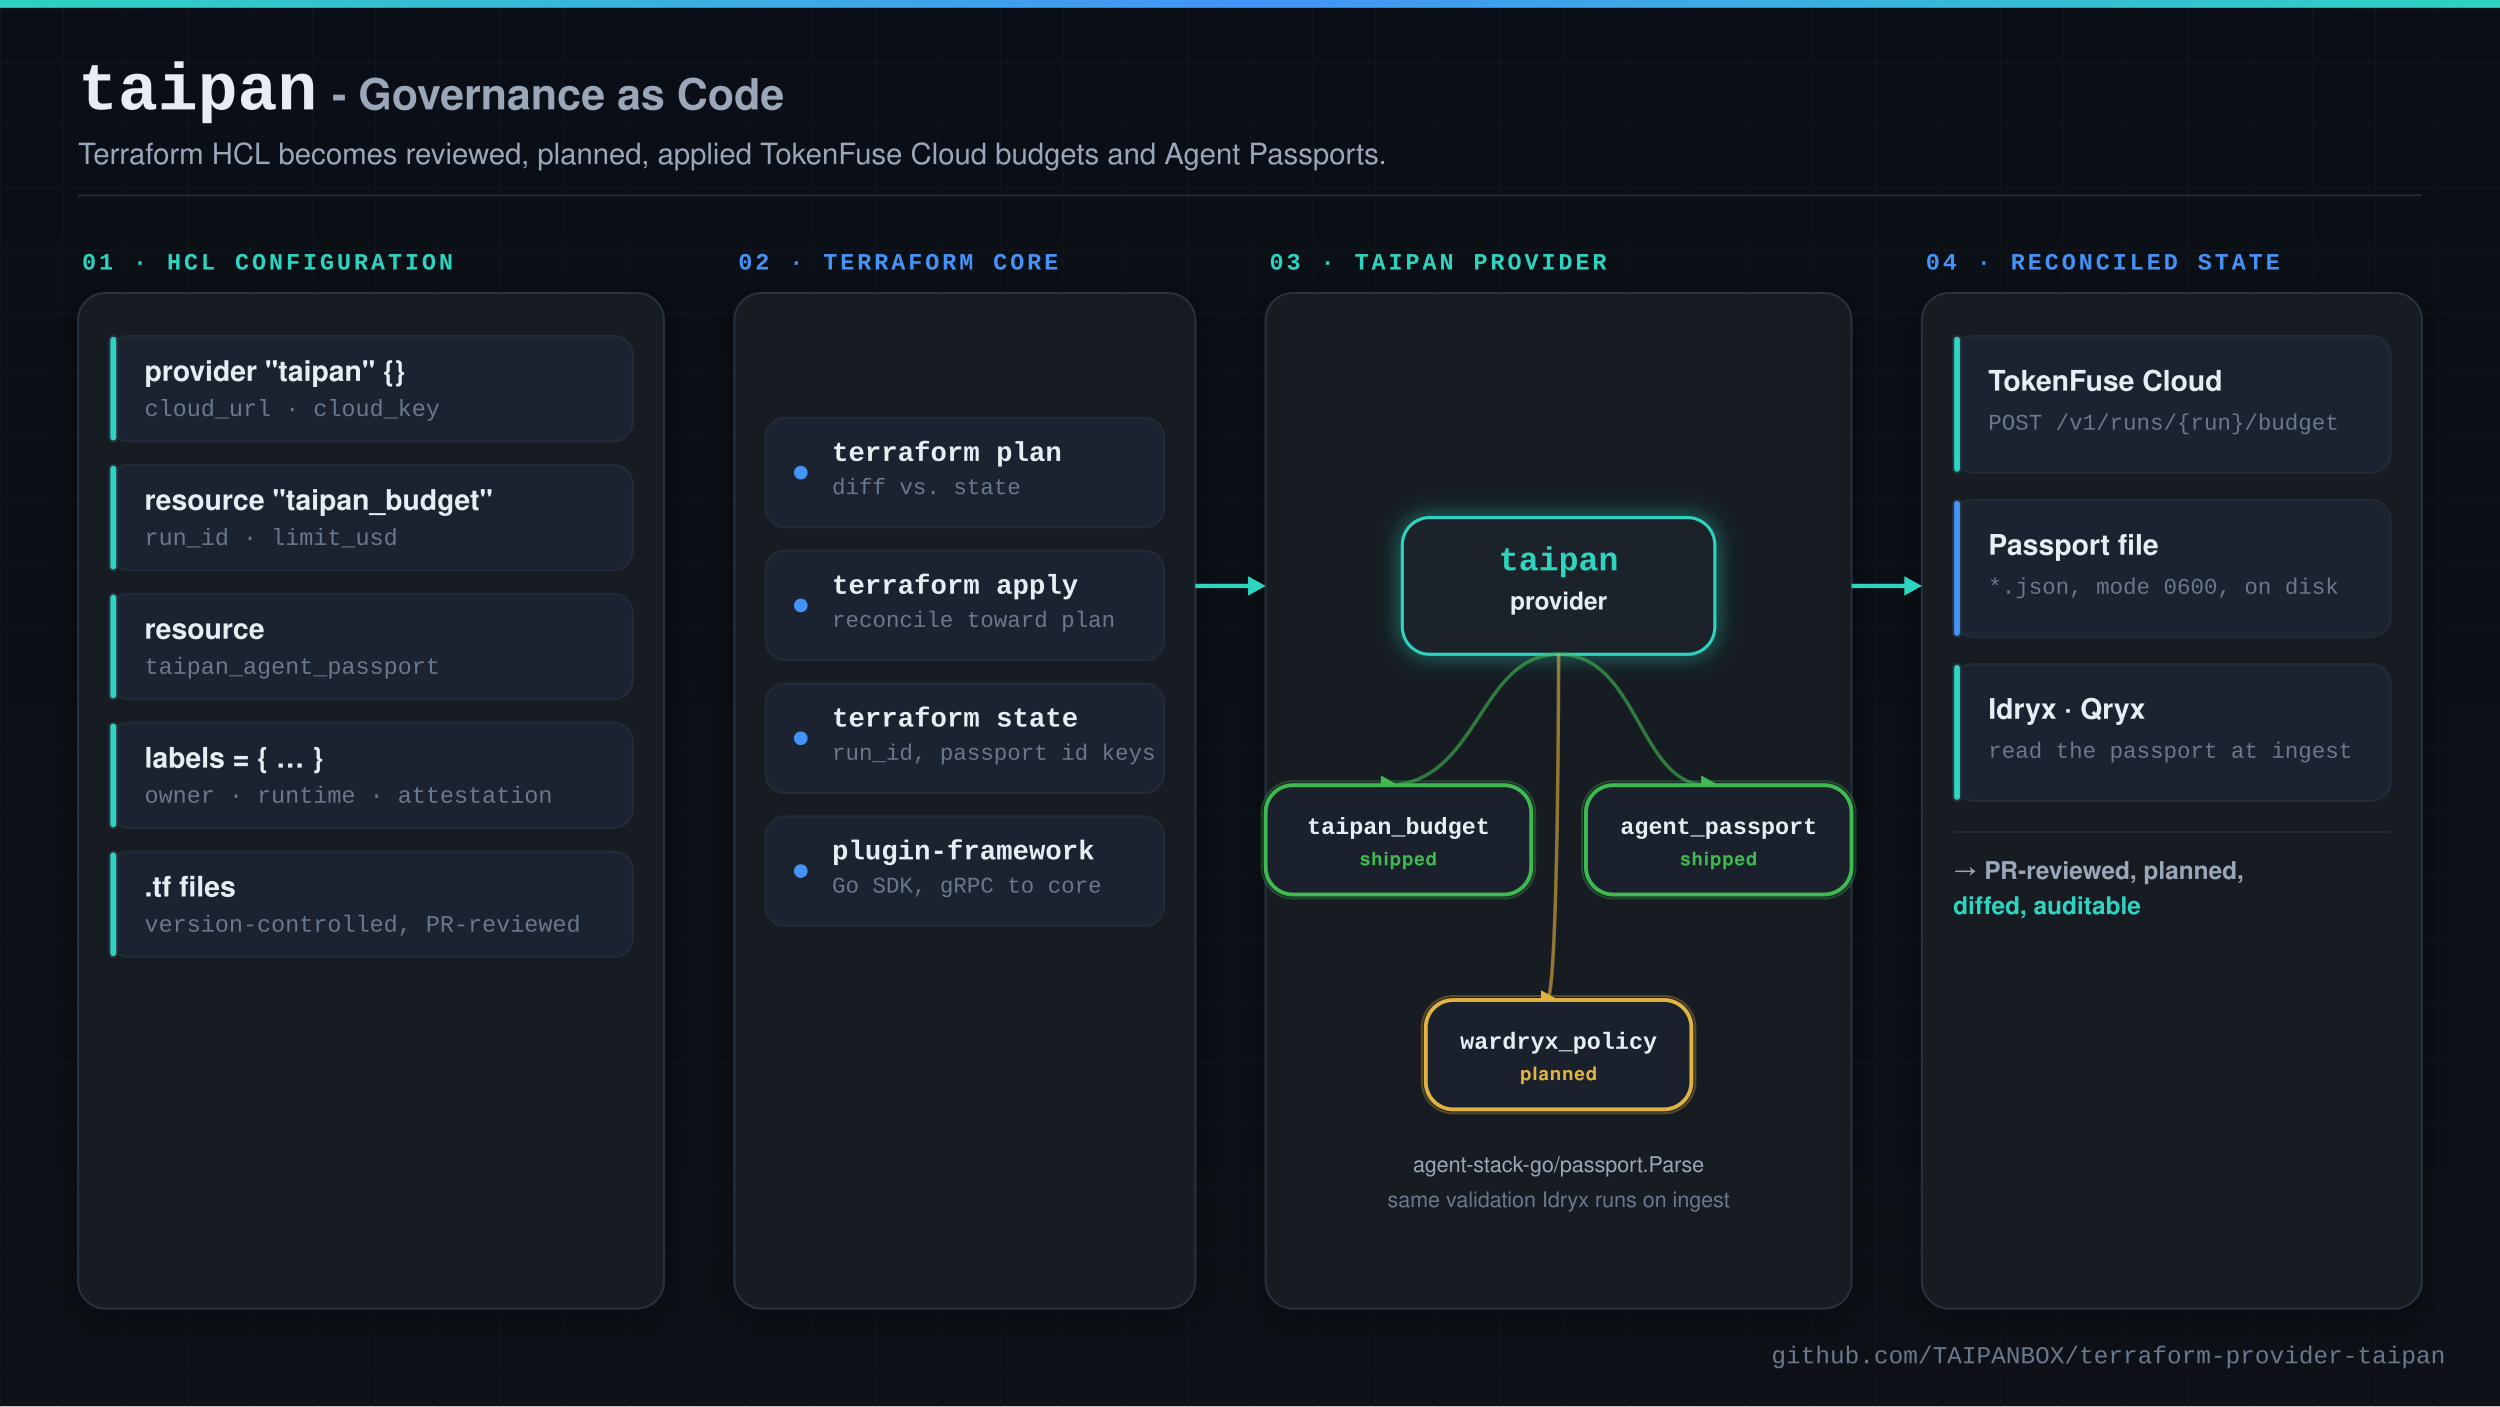
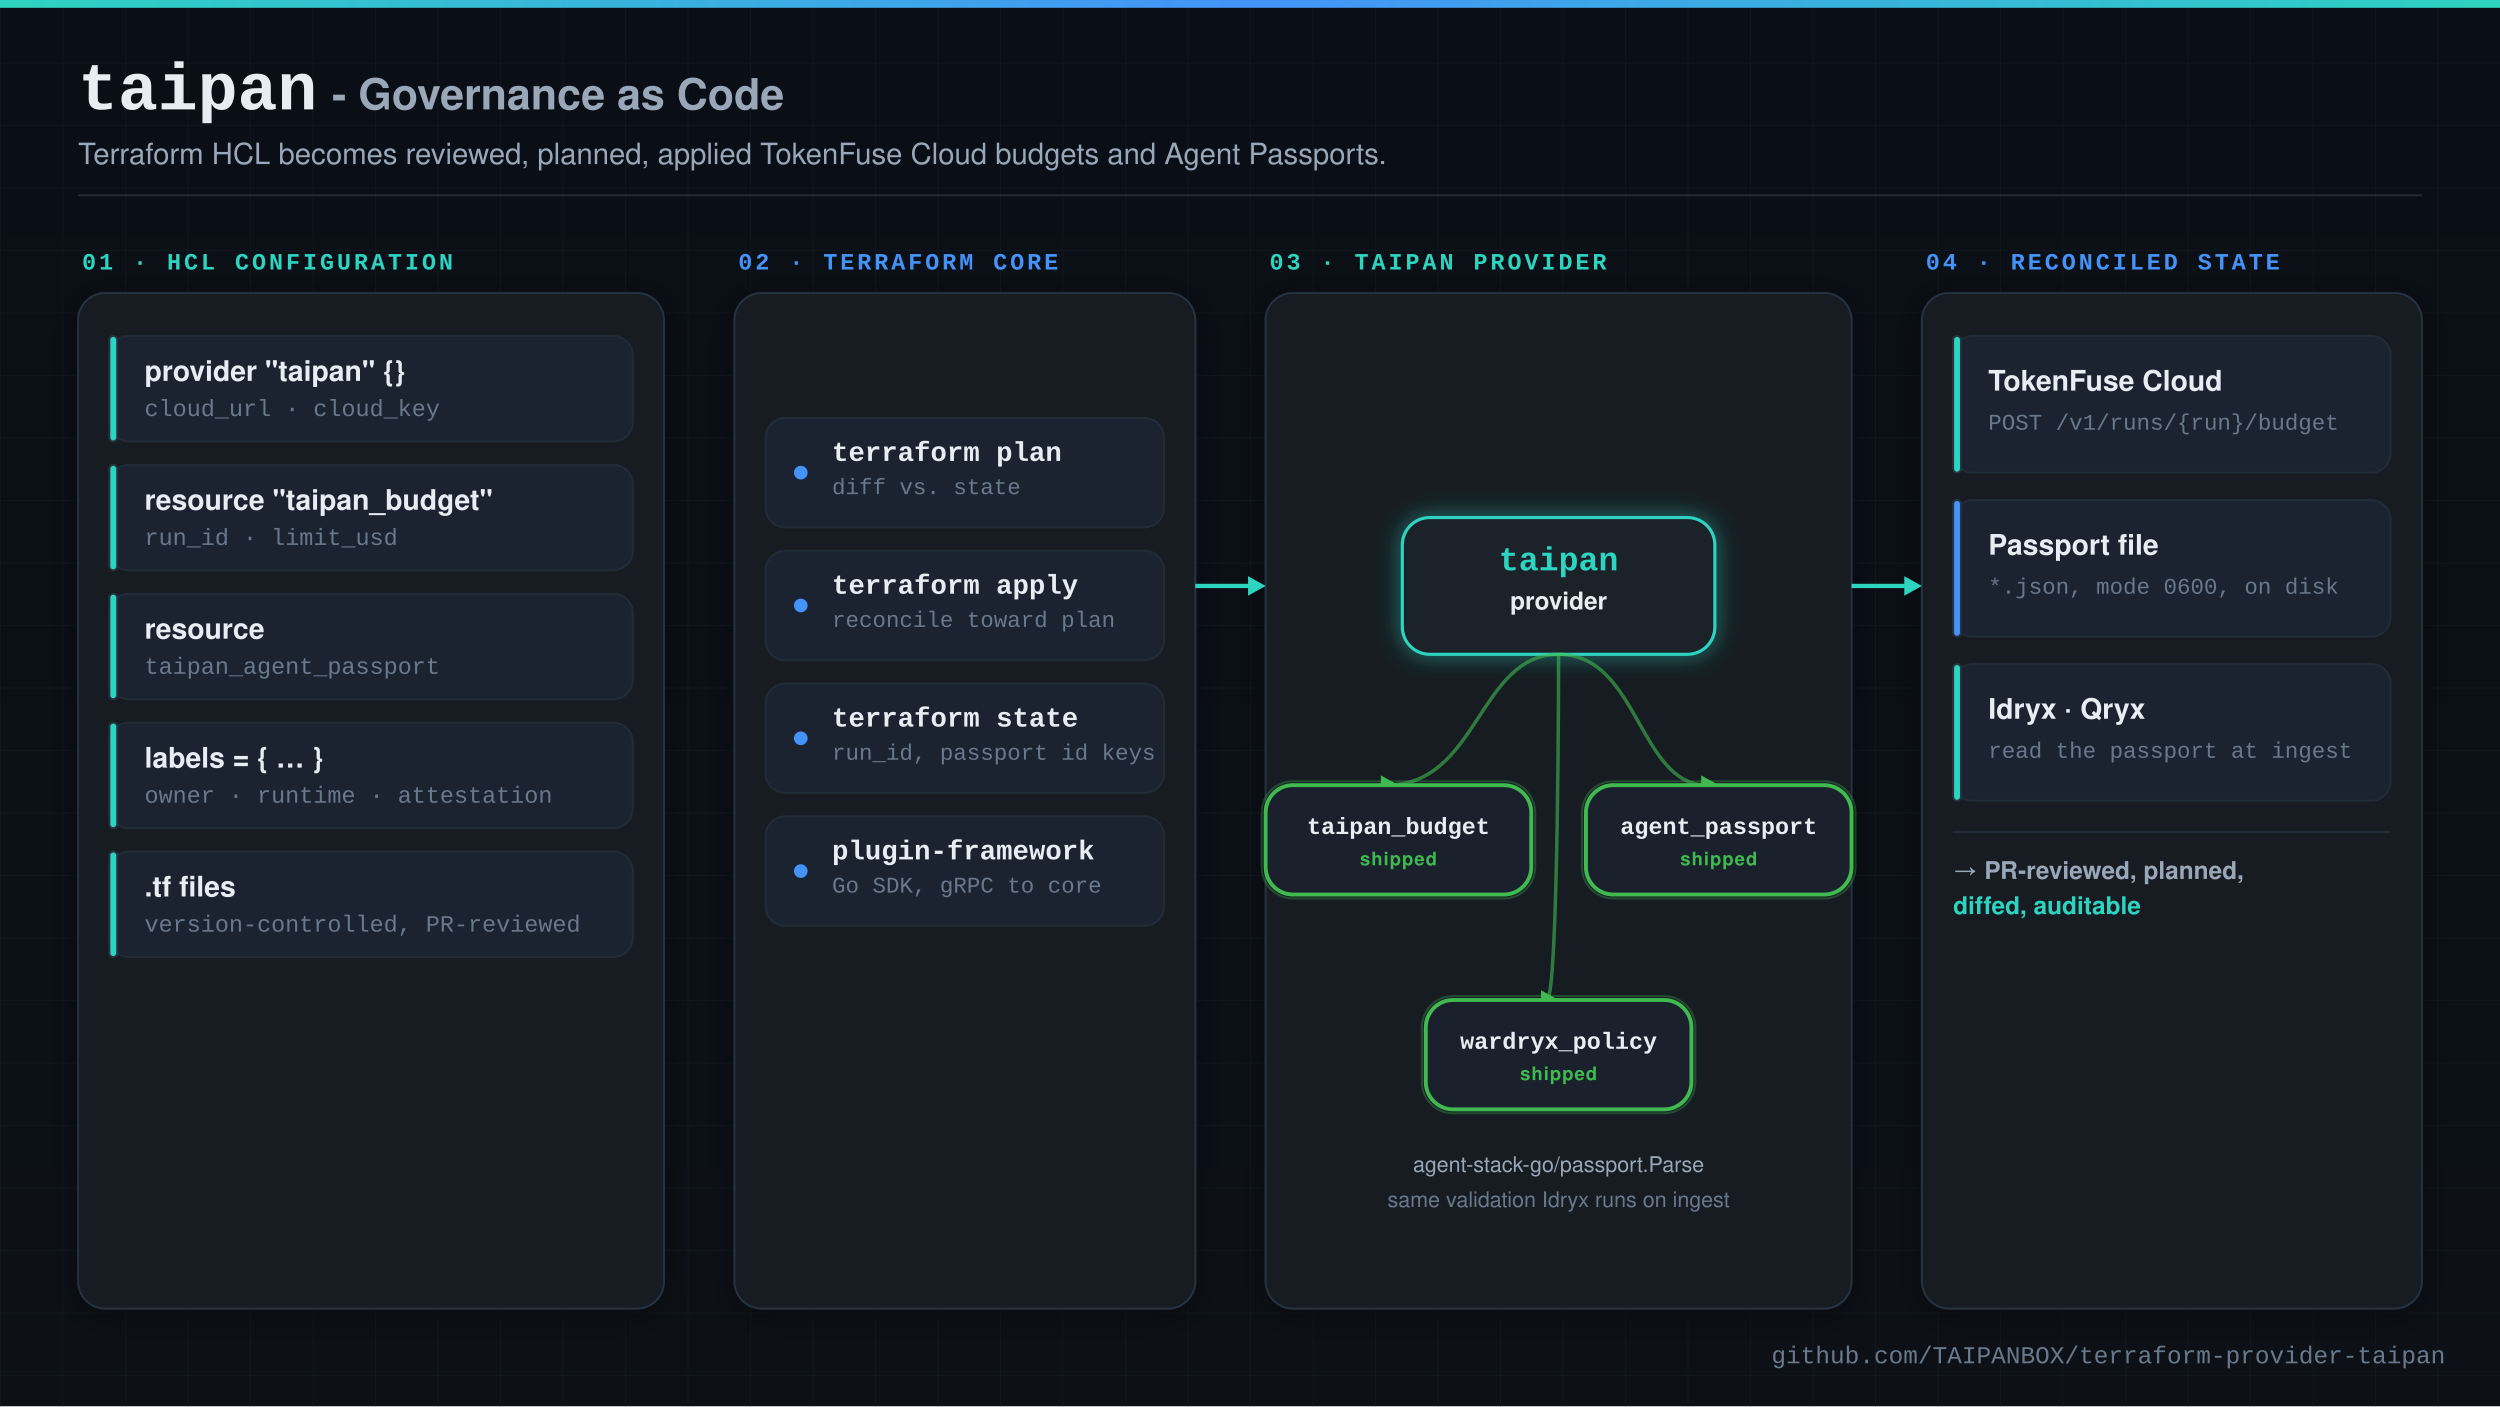
<svg xmlns="http://www.w3.org/2000/svg" width="1280" height="720" viewBox="0 0 1280 720" font-family="'Segoe UI', system-ui, -apple-system, Helvetica, Arial, sans-serif">
  <defs>
    <linearGradient id="bg" x1="0" y1="0" x2="0" y2="1">
      <stop offset="0" stop-color="#0a0e16" />
      <stop offset="1" stop-color="#0d1117" />
    </linearGradient>
    <linearGradient id="accent" x1="0" y1="0" x2="1" y2="0">
      <stop offset="0" stop-color="#2dd4bf" />
      <stop offset="0.5" stop-color="#4493f8" />
      <stop offset="1" stop-color="#2dd4bf" />
    </linearGradient>
    <pattern id="grid" width="32" height="32" patternUnits="userSpaceOnUse">
      <path d="M 32 0 L 0 0 0 32" fill="none" stroke="#161d27" stroke-width="1" />
    </pattern>
    <filter id="soft" x="-20%" y="-20%" width="140%" height="140%">
      <feDropShadow dx="0" dy="4" stdDeviation="8" flood-color="#000000" flood-opacity="0.45" />
    </filter>
    <filter id="glow" x="-60%" y="-60%" width="220%" height="220%">
      <feDropShadow dx="0" dy="0" stdDeviation="6" flood-color="#2dd4bf" flood-opacity="0.5" />
    </filter>
  </defs>
  <rect x="0" y="0" width="1280" height="720" rx="0" ry="0" fill="url(#bg)" />
  <rect x="0" y="0" width="1280" height="720" fill="url(#grid)" opacity="0.5" />
  <rect x="0" y="0" width="1280" height="4" fill="url(#accent)" />
  <text x="1252" y="698" font-size="12.5" fill="#69788b" font-family="'SF Mono','JetBrains Mono','Fira Code',Menlo,Consolas,'Liberation Mono',monospace" font-weight="400" text-anchor="end">github.com/TAIPANBOX/terraform-provider-taipan</text>
  <text x="40" y="56" font-size="34" fill="#e6edf3" font-family="'SF Mono','JetBrains Mono','Fira Code',Menlo,Consolas,'Liberation Mono',monospace" font-weight="700" text-anchor="start">taipan</text>
  <text x="170" y="56" font-size="22" fill="#9aa7b8" font-family="'Segoe UI', system-ui, -apple-system, Helvetica, Arial, sans-serif" font-weight="600" text-anchor="start">- Governance as Code</text>
  <text x="40" y="84" font-size="15" fill="#9aa7b8" font-family="'Segoe UI', system-ui, -apple-system, Helvetica, Arial, sans-serif" font-weight="400" text-anchor="start">Terraform HCL becomes reviewed, planned, applied TokenFuse Cloud budgets and Agent Passports.</text>
  <line x1="40" y1="100" x2="1240" y2="100" stroke="#222b38" stroke-width="1" />
  <text x="42" y="138" font-size="12" fill="#2dd4bf" font-family="'SF Mono','JetBrains Mono','Fira Code',Menlo,Consolas,'Liberation Mono',monospace" font-weight="700" text-anchor="start" letter-spacing="1.5">01 · HCL CONFIGURATION</text>
  <rect x="40" y="150" width="300" height="520" rx="14" ry="14" fill="#141a23" stroke="#283341" stroke-width="1" filter="url(#soft)" />
  <text x="378" y="138" font-size="12" fill="#4493f8" font-family="'SF Mono','JetBrains Mono','Fira Code',Menlo,Consolas,'Liberation Mono',monospace" font-weight="700" text-anchor="start" letter-spacing="1.5">02 · TERRAFORM CORE</text>
  <rect x="376" y="150" width="236" height="520" rx="14" ry="14" fill="#141a23" stroke="#283341" stroke-width="1" filter="url(#soft)" />
  <text x="650" y="138" font-size="12" fill="#2dd4bf" font-family="'SF Mono','JetBrains Mono','Fira Code',Menlo,Consolas,'Liberation Mono',monospace" font-weight="700" text-anchor="start" letter-spacing="1.5">03 · TAIPAN PROVIDER</text>
  <rect x="648" y="150" width="300" height="520" rx="14" ry="14" fill="#141a23" stroke="#283341" stroke-width="1" filter="url(#soft)" />
  <text x="986" y="138" font-size="12" fill="#4493f8" font-family="'SF Mono','JetBrains Mono','Fira Code',Menlo,Consolas,'Liberation Mono',monospace" font-weight="700" text-anchor="start" letter-spacing="1.5">04 · RECONCILED STATE</text>
  <rect x="984" y="150" width="256" height="520" rx="14" ry="14" fill="#141a23" stroke="#283341" stroke-width="1" filter="url(#soft)" />
  <rect x="56" y="172" width="268" height="54" rx="10" ry="10" fill="#1b2331" stroke="#222b38" stroke-width="1" />
  <rect x="56" y="172" width="4" height="54" rx="2" ry="2" fill="#2dd4bf" stroke="#283341" stroke-width="1" />
  <text x="74" y="195" font-size="14.5" fill="#e6edf3" font-family="'Segoe UI', system-ui, -apple-system, Helvetica, Arial, sans-serif" font-weight="600" text-anchor="start">provider "taipan" {}</text>
  <text x="74" y="213" font-size="12" fill="#69788b" font-family="'SF Mono','JetBrains Mono','Fira Code',Menlo,Consolas,'Liberation Mono',monospace" font-weight="400" text-anchor="start">cloud_url · cloud_key</text>
  <rect x="56" y="238" width="268" height="54" rx="10" ry="10" fill="#1b2331" stroke="#222b38" stroke-width="1" />
  <rect x="56" y="238" width="4" height="54" rx="2" ry="2" fill="#2dd4bf" stroke="#283341" stroke-width="1" />
  <text x="74" y="261" font-size="14.5" fill="#e6edf3" font-family="'Segoe UI', system-ui, -apple-system, Helvetica, Arial, sans-serif" font-weight="600" text-anchor="start">resource "taipan_budget"</text>
  <text x="74" y="279" font-size="12" fill="#69788b" font-family="'SF Mono','JetBrains Mono','Fira Code',Menlo,Consolas,'Liberation Mono',monospace" font-weight="400" text-anchor="start">run_id · limit_usd</text>
  <rect x="56" y="304" width="268" height="54" rx="10" ry="10" fill="#1b2331" stroke="#222b38" stroke-width="1" />
  <rect x="56" y="304" width="4" height="54" rx="2" ry="2" fill="#2dd4bf" stroke="#283341" stroke-width="1" />
  <text x="74" y="327" font-size="14.5" fill="#e6edf3" font-family="'Segoe UI', system-ui, -apple-system, Helvetica, Arial, sans-serif" font-weight="600" text-anchor="start">resource</text>
  <text x="74" y="345" font-size="12" fill="#69788b" font-family="'SF Mono','JetBrains Mono','Fira Code',Menlo,Consolas,'Liberation Mono',monospace" font-weight="400" text-anchor="start">taipan_agent_passport</text>
  <rect x="56" y="370" width="268" height="54" rx="10" ry="10" fill="#1b2331" stroke="#222b38" stroke-width="1" />
  <rect x="56" y="370" width="4" height="54" rx="2" ry="2" fill="#2dd4bf" stroke="#283341" stroke-width="1" />
  <text x="74" y="393" font-size="14.5" fill="#e6edf3" font-family="'Segoe UI', system-ui, -apple-system, Helvetica, Arial, sans-serif" font-weight="600" text-anchor="start">labels = { … }</text>
  <text x="74" y="411" font-size="12" fill="#69788b" font-family="'SF Mono','JetBrains Mono','Fira Code',Menlo,Consolas,'Liberation Mono',monospace" font-weight="400" text-anchor="start">owner · runtime · attestation</text>
  <rect x="56" y="436" width="268" height="54" rx="10" ry="10" fill="#1b2331" stroke="#222b38" stroke-width="1" />
  <rect x="56" y="436" width="4" height="54" rx="2" ry="2" fill="#2dd4bf" stroke="#283341" stroke-width="1" />
  <text x="74" y="459" font-size="14.5" fill="#e6edf3" font-family="'Segoe UI', system-ui, -apple-system, Helvetica, Arial, sans-serif" font-weight="600" text-anchor="start">.tf files</text>
  <text x="74" y="477" font-size="12" fill="#69788b" font-family="'SF Mono','JetBrains Mono','Fira Code',Menlo,Consolas,'Liberation Mono',monospace" font-weight="400" text-anchor="start">version-controlled, PR-reviewed</text>
  <rect x="392" y="214" width="204" height="56" rx="10" ry="10" fill="#1b2331" stroke="#222b38" stroke-width="1" />
  <circle cx="410" cy="242.0" r="3.5" fill="#4493f8" />
  <text x="426" y="236" font-size="14" fill="#e6edf3" font-family="'SF Mono','JetBrains Mono','Fira Code',Menlo,Consolas,'Liberation Mono',monospace" font-weight="600" text-anchor="start">terraform plan</text>
  <text x="426" y="253" font-size="11.5" fill="#69788b" font-family="'SF Mono','JetBrains Mono','Fira Code',Menlo,Consolas,'Liberation Mono',monospace" font-weight="400" text-anchor="start">diff vs. state</text>
  <rect x="392" y="282" width="204" height="56" rx="10" ry="10" fill="#1b2331" stroke="#222b38" stroke-width="1" />
  <circle cx="410" cy="310.0" r="3.5" fill="#4493f8" />
  <text x="426" y="304" font-size="14" fill="#e6edf3" font-family="'SF Mono','JetBrains Mono','Fira Code',Menlo,Consolas,'Liberation Mono',monospace" font-weight="600" text-anchor="start">terraform apply</text>
  <text x="426" y="321" font-size="11.5" fill="#69788b" font-family="'SF Mono','JetBrains Mono','Fira Code',Menlo,Consolas,'Liberation Mono',monospace" font-weight="400" text-anchor="start">reconcile toward plan</text>
  <rect x="392" y="350" width="204" height="56" rx="10" ry="10" fill="#1b2331" stroke="#222b38" stroke-width="1" />
  <circle cx="410" cy="378.0" r="3.5" fill="#4493f8" />
  <text x="426" y="372" font-size="14" fill="#e6edf3" font-family="'SF Mono','JetBrains Mono','Fira Code',Menlo,Consolas,'Liberation Mono',monospace" font-weight="600" text-anchor="start">terraform state</text>
  <text x="426" y="389" font-size="11.5" fill="#69788b" font-family="'SF Mono','JetBrains Mono','Fira Code',Menlo,Consolas,'Liberation Mono',monospace" font-weight="400" text-anchor="start">run_id, passport id keys</text>
  <rect x="392" y="418" width="204" height="56" rx="10" ry="10" fill="#1b2331" stroke="#222b38" stroke-width="1" />
  <circle cx="410" cy="446.0" r="3.5" fill="#4493f8" />
  <text x="426" y="440" font-size="14" fill="#e6edf3" font-family="'SF Mono','JetBrains Mono','Fira Code',Menlo,Consolas,'Liberation Mono',monospace" font-weight="600" text-anchor="start">plugin-framework</text>
  <text x="426" y="457" font-size="11.5" fill="#69788b" font-family="'SF Mono','JetBrains Mono','Fira Code',Menlo,Consolas,'Liberation Mono',monospace" font-weight="400" text-anchor="start">Go SDK, gRPC to core</text>
  <rect x="718.0" y="265.0" width="160" height="70" rx="14" ry="14" fill="#1a212c" stroke="#2dd4bf" stroke-width="1.6" filter="url(#glow)" />
  <text x="798.0" y="292" font-size="17" fill="#2dd4bf" font-family="'SF Mono','JetBrains Mono','Fira Code',Menlo,Consolas,'Liberation Mono',monospace" font-weight="700" text-anchor="middle">taipan</text>
  <text x="798.0" y="312" font-size="12.5" fill="#e6edf3" font-family="'Segoe UI', system-ui, -apple-system, Helvetica, Arial, sans-serif" font-weight="600" text-anchor="middle">provider</text>
  <line x1="612" y1="300" x2="641" y2="300" stroke="#2dd4bf" stroke-width="2.2" />
  <path d="M 648 300 l -9 -5 l 0 10 z" fill="#2dd4bf" />
  <path d="M 798.0 335.0 C 757.0 335.0, 757.0 402.0, 710.0 402.0" fill="none" stroke="#3fb950" stroke-width="1.8" opacity="0.6" />
  <path d="M 716.0 402.0 l -9 -5 l 0 10 z" fill="#3fb950" />
  <rect x="646.0" y="400.0" width="140" height="60" rx="16" ry="16" fill="none" stroke="#3fb950" stroke-width="1.1" opacity="0.3" />
  <rect x="648.0" y="402.0" width="136" height="56" rx="14" ry="14" fill="#1a212c" stroke="#3fb950" stroke-width="2" />
  <text x="716.0" y="427" font-size="12" fill="#e6edf3" font-family="'SF Mono','JetBrains Mono','Fira Code',Menlo,Consolas,'Liberation Mono',monospace" font-weight="700" text-anchor="middle">taipan_budget</text>
  <text x="716.0" y="443" font-size="9.5" fill="#3fb950" font-family="'Segoe UI', system-ui, -apple-system, Helvetica, Arial, sans-serif" font-weight="700" text-anchor="middle" letter-spacing="0.5">shipped</text>
  <path d="M 798.0 335.0 C 839.0 335.0, 839.0 402.0, 874.0 402.0" fill="none" stroke="#3fb950" stroke-width="1.8" opacity="0.6" />
  <path d="M 880.0 402.0 l -9 -5 l 0 10 z" fill="#3fb950" />
  <rect x="810.0" y="400.0" width="140" height="60" rx="16" ry="16" fill="none" stroke="#3fb950" stroke-width="1.1" opacity="0.3" />
  <rect x="812.0" y="402.0" width="136" height="56" rx="14" ry="14" fill="#1a212c" stroke="#3fb950" stroke-width="2" />
  <text x="880.0" y="427" font-size="12" fill="#e6edf3" font-family="'SF Mono','JetBrains Mono','Fira Code',Menlo,Consolas,'Liberation Mono',monospace" font-weight="700" text-anchor="middle">agent_passport</text>
  <text x="880.0" y="443" font-size="9.5" fill="#3fb950" font-family="'Segoe UI', system-ui, -apple-system, Helvetica, Arial, sans-serif" font-weight="700" text-anchor="middle" letter-spacing="0.5">shipped</text>
-   <path d="M 798.0 335.0 C 798.0 335.0, 798.0 512.0, 792.0 512.0" fill="none" stroke="#e3b341" stroke-width="1.8" opacity="0.6" />
-   <path d="M 798.0 512.0 l -9 -5 l 0 10 z" fill="#e3b341" />
-   <rect x="728.0" y="510.0" width="140" height="60" rx="16" ry="16" fill="none" stroke="#e3b341" stroke-width="1.1" opacity="0.3" />
-   <rect x="730.0" y="512.0" width="136" height="56" rx="14" ry="14" fill="#1a212c" stroke="#e3b341" stroke-width="2" />
+   <path d="M 798.0 335.0 C 798.0 335.0, 798.0 512.0, 792.0 512.0" fill="none" stroke="#3fb950" stroke-width="1.8" opacity="0.6" />
+   <path d="M 798.0 512.0 l -9 -5 l 0 10 z" fill="#3fb950" />
+   <rect x="728.0" y="510.0" width="140" height="60" rx="16" ry="16" fill="none" stroke="#3fb950" stroke-width="1.1" opacity="0.3" />
+   <rect x="730.0" y="512.0" width="136" height="56" rx="14" ry="14" fill="#1a212c" stroke="#3fb950" stroke-width="2" />
  <text x="798.0" y="537" font-size="12" fill="#e6edf3" font-family="'SF Mono','JetBrains Mono','Fira Code',Menlo,Consolas,'Liberation Mono',monospace" font-weight="700" text-anchor="middle">wardryx_policy</text>
-   <text x="798.0" y="553" font-size="9.5" fill="#e3b341" font-family="'Segoe UI', system-ui, -apple-system, Helvetica, Arial, sans-serif" font-weight="700" text-anchor="middle" letter-spacing="0.5">planned</text>
+   <text x="798.0" y="553" font-size="9.5" fill="#3fb950" font-family="'Segoe UI', system-ui, -apple-system, Helvetica, Arial, sans-serif" font-weight="700" text-anchor="middle" letter-spacing="0.5">shipped</text>
  <text x="798.0" y="600" font-size="11" fill="#9aa7b8" font-family="'Segoe UI', system-ui, -apple-system, Helvetica, Arial, sans-serif" font-weight="400" text-anchor="middle">agent-stack-go/passport.Parse</text>
  <text x="798.0" y="618" font-size="11" fill="#69788b" font-family="'Segoe UI', system-ui, -apple-system, Helvetica, Arial, sans-serif" font-weight="400" text-anchor="middle">same validation Idryx runs on ingest</text>
  <line x1="948" y1="300" x2="977" y2="300" stroke="#2dd4bf" stroke-width="2.2" />
  <path d="M 984 300 l -9 -5 l 0 10 z" fill="#2dd4bf" />
  <rect x="1000" y="172" width="224" height="70" rx="10" ry="10" fill="#1b2331" stroke="#222b38" stroke-width="1" />
  <rect x="1000" y="172" width="4" height="70" rx="2" ry="2" fill="#2dd4bf" stroke="#283341" stroke-width="1" />
  <text x="1018" y="200" font-size="14.5" fill="#e6edf3" font-family="'Segoe UI', system-ui, -apple-system, Helvetica, Arial, sans-serif" font-weight="600" text-anchor="start">TokenFuse Cloud</text>
  <text x="1018" y="220" font-size="11.5" fill="#69788b" font-family="'SF Mono','JetBrains Mono','Fira Code',Menlo,Consolas,'Liberation Mono',monospace" font-weight="400" text-anchor="start">POST /v1/runs/{run}/budget</text>
  <rect x="1000" y="256" width="224" height="70" rx="10" ry="10" fill="#1b2331" stroke="#222b38" stroke-width="1" />
  <rect x="1000" y="256" width="4" height="70" rx="2" ry="2" fill="#4493f8" stroke="#283341" stroke-width="1" />
  <text x="1018" y="284" font-size="14.5" fill="#e6edf3" font-family="'Segoe UI', system-ui, -apple-system, Helvetica, Arial, sans-serif" font-weight="600" text-anchor="start">Passport file</text>
  <text x="1018" y="304" font-size="11.5" fill="#69788b" font-family="'SF Mono','JetBrains Mono','Fira Code',Menlo,Consolas,'Liberation Mono',monospace" font-weight="400" text-anchor="start">*.json, mode 0600, on disk</text>
  <rect x="1000" y="340" width="224" height="70" rx="10" ry="10" fill="#1b2331" stroke="#222b38" stroke-width="1" />
  <rect x="1000" y="340" width="4" height="70" rx="2" ry="2" fill="#2dd4bf" stroke="#283341" stroke-width="1" />
  <text x="1018" y="368" font-size="14.5" fill="#e6edf3" font-family="'Segoe UI', system-ui, -apple-system, Helvetica, Arial, sans-serif" font-weight="600" text-anchor="start">Idryx · Qryx</text>
  <text x="1018" y="388" font-size="11.5" fill="#69788b" font-family="'SF Mono','JetBrains Mono','Fira Code',Menlo,Consolas,'Liberation Mono',monospace" font-weight="400" text-anchor="start">read the passport at ingest</text>
  <line x1="1000" y1="426" x2="1224" y2="426" stroke="#222b38" stroke-width="1" />
  <text x="1000" y="450" font-size="12.5" fill="#9aa7b8" font-family="'Segoe UI', system-ui, -apple-system, Helvetica, Arial, sans-serif" font-weight="600" text-anchor="start">→ PR-reviewed, planned,</text>
  <text x="1000" y="468" font-size="12.5" fill="#2dd4bf" font-family="'Segoe UI', system-ui, -apple-system, Helvetica, Arial, sans-serif" font-weight="700" text-anchor="start">   diffed, auditable</text>
</svg>
